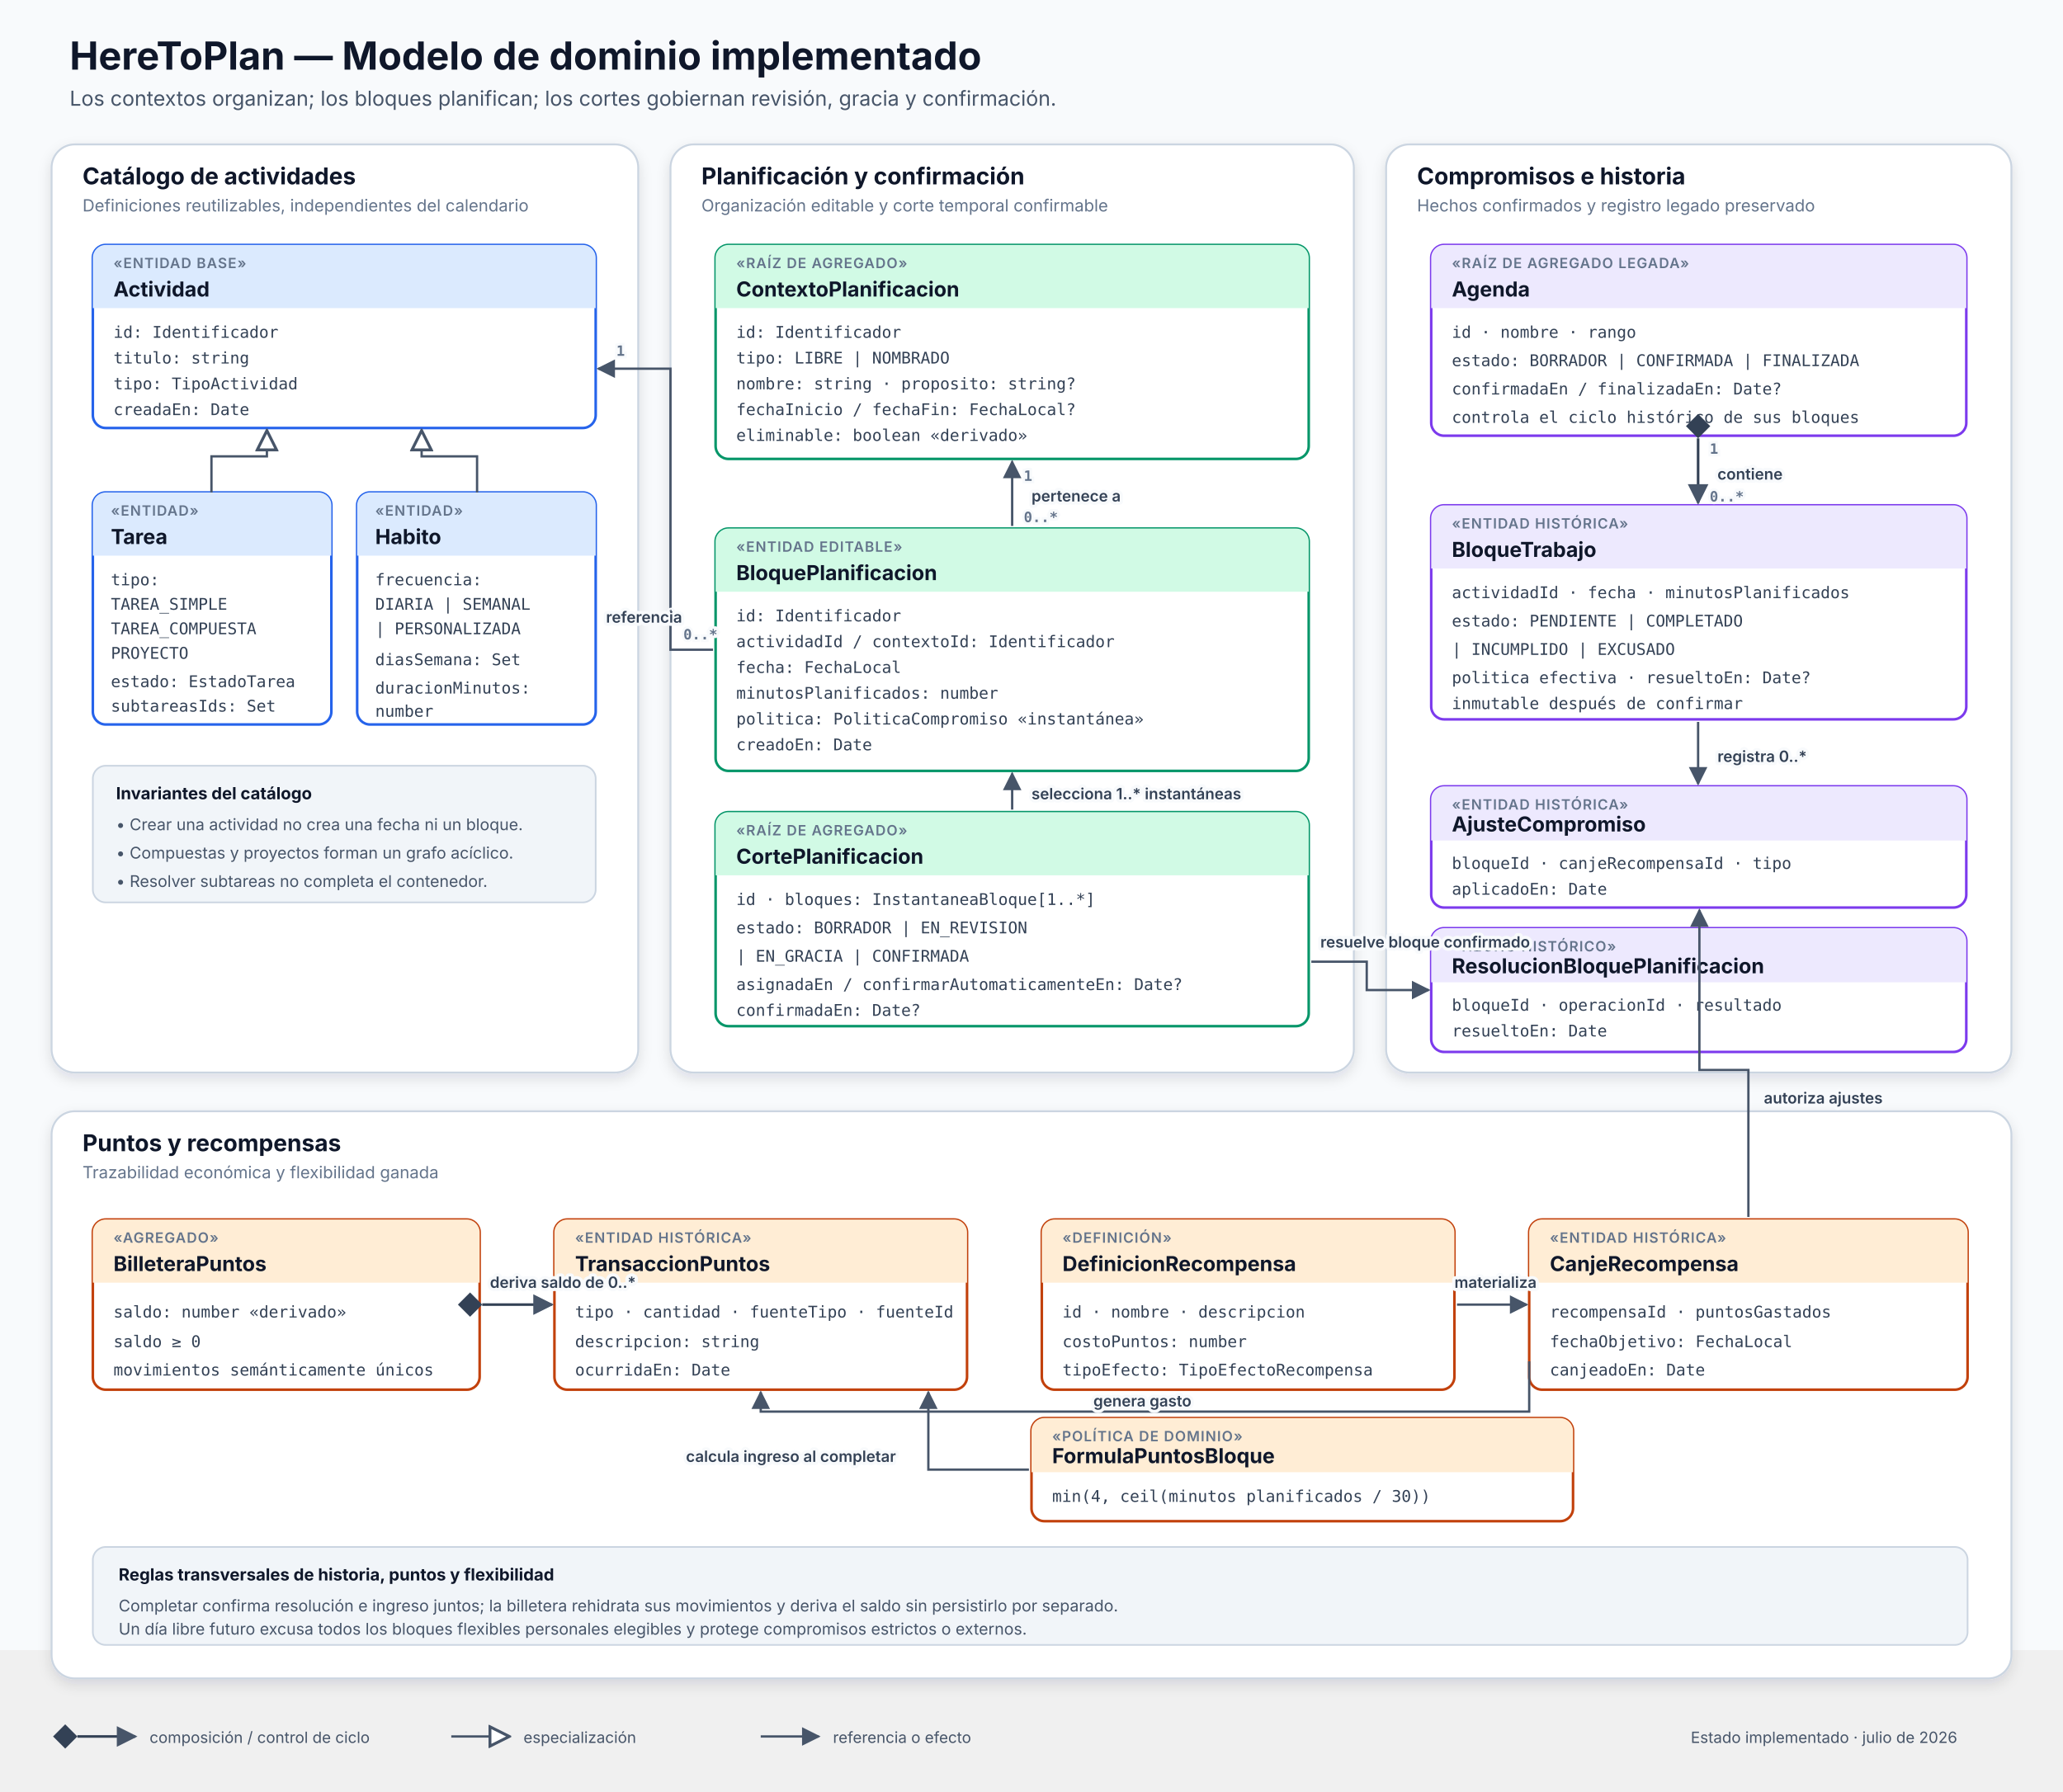
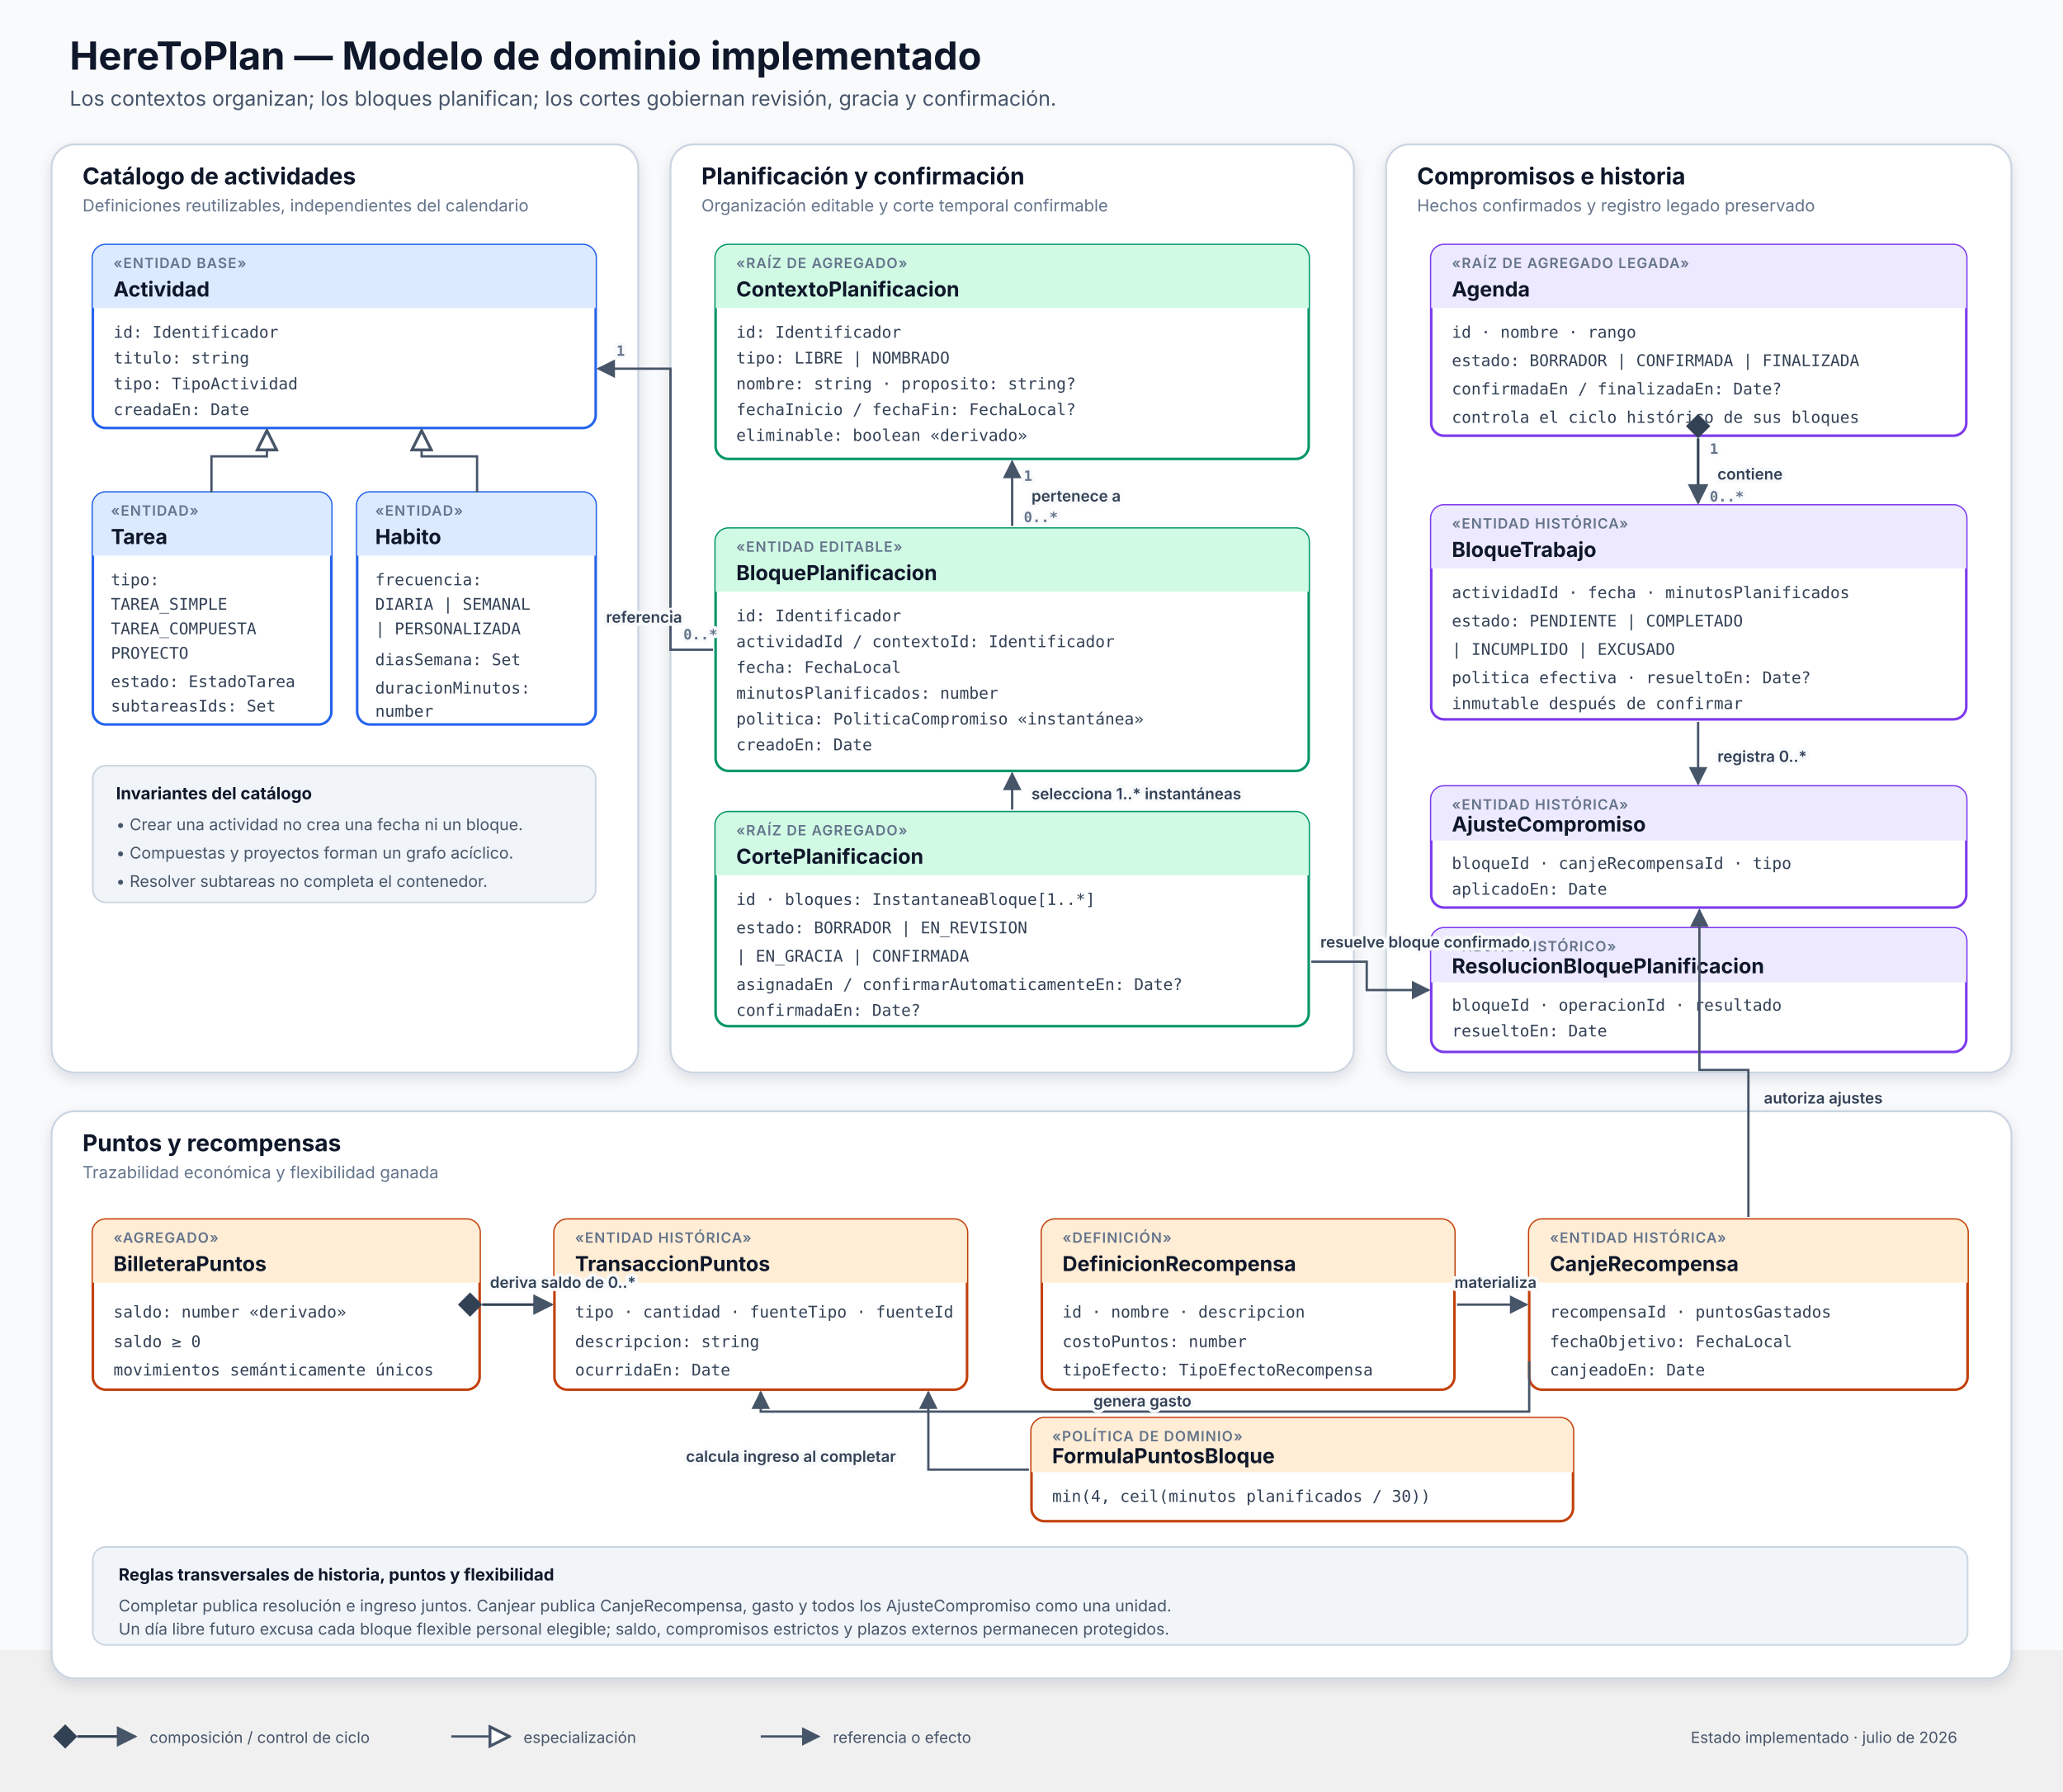
<svg xmlns="http://www.w3.org/2000/svg" width="1600" height="1390" viewBox="0 0 1600 1390" role="img" aria-labelledby="titulo descripcion">
  <defs>
    <filter id="sombra" x="-10%" y="-10%" width="120%" height="130%">
      <feDropShadow dx="0" dy="4" stdDeviation="5" flood-color="#0f172a" flood-opacity="0.12" />
    </filter>
    <marker id="flecha" viewBox="0 0 10 10" refX="9" refY="5" markerWidth="8" markerHeight="8" orient="auto-start-reverse">
      <path d="M 0 0 L 10 5 L 0 10 z" fill="#475569" />
    </marker>
    <marker id="triangulo" viewBox="0 0 12 12" refX="11" refY="6" markerWidth="10" markerHeight="10" orient="auto">
      <path d="M 1 1 L 11 6 L 1 11 z" fill="#ffffff" stroke="#475569" stroke-width="1.5" />
    </marker>
    <marker id="diamante" viewBox="0 0 14 14" refX="13" refY="7" markerWidth="11" markerHeight="11" orient="auto">
      <path d="M 1 7 L 7 1 L 13 7 L 7 13 z" fill="#334155" />
    </marker>
    <style>
      .fondo { fill: #f8fafc; }
      .titulo { font: 700 30px Inter, Segoe UI, sans-serif; fill: #0f172a; }
      .subtitulo { font: 400 16px Inter, Segoe UI, sans-serif; fill: #475569; }
      .grupo { fill: #ffffff; stroke: #cbd5e1; stroke-width: 1.5; rx: 18; filter: url(#sombra); }
      .grupo-titulo { font: 700 18px Inter, Segoe UI, sans-serif; fill: #0f172a; }
      .grupo-subtitulo { font: 400 13px Inter, Segoe UI, sans-serif; fill: #64748b; }
      .clase { fill: #ffffff; stroke-width: 2; rx: 10; }
      .actividad { stroke: #2563eb; }
      .planificacion { stroke: #059669; }
      .historia { stroke: #7c3aed; }
      .economia { stroke: #c2410c; }
      .cabecera-actividad { fill: #dbeafe; }
      .cabecera-planificacion { fill: #d1fae5; }
      .cabecera-historia { fill: #ede9fe; }
      .cabecera-economia { fill: #ffedd5; }
      .estereotipo { font: 600 11px Inter, Segoe UI, sans-serif; fill: #64748b; letter-spacing: 0.06em; }
      .nombre { font: 700 16px Inter, Segoe UI, sans-serif; fill: #0f172a; }
      .atributo { font: 400 12.5px ui-monospace, SFMono-Regular, Consolas, monospace; fill: #334155; }
      .regla { fill: #f1f5f9; stroke: #cbd5e1; stroke-width: 1.3; rx: 10; }
      .regla-titulo { font: 700 13px Inter, Segoe UI, sans-serif; fill: #0f172a; }
      .regla-texto { font: 400 12.5px Inter, Segoe UI, sans-serif; fill: #475569; }
      .relacion { fill: none; stroke: #475569; stroke-width: 1.8; marker-end: url(#flecha); }
      .herencia { fill: none; stroke: #475569; stroke-width: 1.8; marker-end: url(#triangulo); }
      .composicion { fill: none; stroke: #334155; stroke-width: 2; marker-start: url(#diamante); marker-end: url(#flecha); }
      .relacion-etiqueta { font: 600 12px Inter, Segoe UI, sans-serif; fill: #334155; paint-order: stroke; stroke: #f8fafc; stroke-width: 5px; stroke-linejoin: round; }
      .multiplicidad { font: 700 11px ui-monospace, SFMono-Regular, Consolas, monospace; fill: #64748b; paint-order: stroke; stroke: #f8fafc; stroke-width: 4px; }
      .leyenda { font: 400 12px Inter, Segoe UI, sans-serif; fill: #475569; }
    </style>
  </defs>
  <rect class="fondo" width="1600" height="1280" />
  <text class="titulo" x="54" y="54">HereToPlan — Modelo de dominio implementado</text>
  <text class="subtitulo" x="54" y="82">Los contextos organizan; los bloques planifican; los cortes gobiernan revisión, gracia y confirmación.</text>
  <rect class="grupo" x="40" y="112" width="455" height="720" />
  <text class="grupo-titulo" x="64" y="143">Catálogo de actividades</text>
  <text class="grupo-subtitulo" x="64" y="164">Definiciones reutilizables, independientes del calendario</text>
  <g transform="translate(72 190)">
    <rect class="clase actividad" width="390" height="142" />
    <path class="cabecera-actividad" d="M10 0 H380 A10 10 0 0 1 390 10 V49 H0 V10 A10 10 0 0 1 10 0" />
    <text class="estereotipo" x="16" y="18">«ENTIDAD BASE»</text>
    <text class="nombre" x="16" y="40">Actividad</text>
    <text class="atributo" x="16" y="72">id: Identificador</text>
    <text class="atributo" x="16" y="92">titulo: string</text>
    <text class="atributo" x="16" y="112">tipo: TipoActividad</text>
    <text class="atributo" x="16" y="132">creadaEn: Date</text>
  </g>
  <g transform="translate(72 382)">
    <rect class="clase actividad" width="185" height="180" />
    <path class="cabecera-actividad" d="M10 0 H175 A10 10 0 0 1 185 10 V49 H0 V10 A10 10 0 0 1 10 0" />
    <text class="estereotipo" x="14" y="18">«ENTIDAD»</text>
    <text class="nombre" x="14" y="40">Tarea</text>
    <text class="atributo" x="14" y="72">tipo:</text>
    <text class="atributo" x="14" y="91">TAREA_SIMPLE</text>
    <text class="atributo" x="14" y="110">TAREA_COMPUESTA</text>
    <text class="atributo" x="14" y="129">PROYECTO</text>
    <text class="atributo" x="14" y="151">estado: EstadoTarea</text>
    <text class="atributo" x="14" y="170">subtareasIds: Set</text>
  </g>
  <g transform="translate(277 382)">
    <rect class="clase actividad" width="185" height="180" />
    <path class="cabecera-actividad" d="M10 0 H175 A10 10 0 0 1 185 10 V49 H0 V10 A10 10 0 0 1 10 0" />
    <text class="estereotipo" x="14" y="18">«ENTIDAD»</text>
    <text class="nombre" x="14" y="40">Habito</text>
    <text class="atributo" x="14" y="72">frecuencia:</text>
    <text class="atributo" x="14" y="91">DIARIA | SEMANAL</text>
    <text class="atributo" x="14" y="110">| PERSONALIZADA</text>
    <text class="atributo" x="14" y="134">diasSemana: Set</text>
    <text class="atributo" x="14" y="156">duracionMinutos:</text>
    <text class="atributo" x="14" y="174">number</text>
  </g>
  <path class="herencia" d="M164 382 V354 H207 V334" />
  <path class="herencia" d="M370 382 V354 H327 V334" />
  <rect class="regla" x="72" y="594" width="390" height="106" />
  <text class="regla-titulo" x="90" y="620">Invariantes del catálogo</text>
  <text class="regla-texto" x="90" y="644">• Crear una actividad no crea una fecha ni un bloque.</text>
  <text class="regla-texto" x="90" y="666">• Compuestas y proyectos forman un grafo acíclico.</text>
  <text class="regla-texto" x="90" y="688">• Resolver subtareas no completa el contenedor.</text>
  <rect class="grupo" x="520" y="112" width="530" height="720" />
  <text class="grupo-titulo" x="544" y="143">Planificación y confirmación</text>
  <text class="grupo-subtitulo" x="544" y="164">Organización editable y corte temporal confirmable</text>
  <g transform="translate(555 190)">
    <rect class="clase planificacion" width="460" height="166" />
    <path class="cabecera-planificacion" d="M10 0 H450 A10 10 0 0 1 460 10 V49 H0 V10 A10 10 0 0 1 10 0" />
    <text class="estereotipo" x="16" y="18">«RAÍZ DE AGREGADO»</text>
    <text class="nombre" x="16" y="40">ContextoPlanificacion</text>
    <text class="atributo" x="16" y="72">id: Identificador</text>
    <text class="atributo" x="16" y="92">tipo: LIBRE | NOMBRADO</text>
    <text class="atributo" x="16" y="112">nombre: string · proposito: string?</text>
    <text class="atributo" x="16" y="132">fechaInicio / fechaFin: FechaLocal?</text>
    <text class="atributo" x="16" y="152">eliminable: boolean «derivado»</text>
  </g>
  <g transform="translate(555 410)">
    <rect class="clase planificacion" width="460" height="188" />
    <path class="cabecera-planificacion" d="M10 0 H450 A10 10 0 0 1 460 10 V49 H0 V10 A10 10 0 0 1 10 0" />
    <text class="estereotipo" x="16" y="18">«ENTIDAD EDITABLE»</text>
    <text class="nombre" x="16" y="40">BloquePlanificacion</text>
    <text class="atributo" x="16" y="72">id: Identificador</text>
    <text class="atributo" x="16" y="92">actividadId / contextoId: Identificador</text>
    <text class="atributo" x="16" y="112">fecha: FechaLocal</text>
    <text class="atributo" x="16" y="132">minutosPlanificados: number</text>
    <text class="atributo" x="16" y="152">politica: PoliticaCompromiso «instantánea»</text>
    <text class="atributo" x="16" y="172">creadoEn: Date</text>
  </g>
  <g transform="translate(555 630)">
    <rect class="clase planificacion" width="460" height="166" />
    <path class="cabecera-planificacion" d="M10 0 H450 A10 10 0 0 1 460 10 V49 H0 V10 A10 10 0 0 1 10 0" />
    <text class="estereotipo" x="16" y="18">«RAÍZ DE AGREGADO»</text>
    <text class="nombre" x="16" y="40">CortePlanificacion</text>
    <text class="atributo" x="16" y="72">id · bloques: InstantaneaBloque[1..*]</text>
    <text class="atributo" x="16" y="94">estado: BORRADOR | EN_REVISION</text>
    <text class="atributo" x="16" y="116">| EN_GRACIA | CONFIRMADA</text>
    <text class="atributo" x="16" y="138">asignadaEn / confirmarAutomaticamenteEn: Date?</text>
    <text class="atributo" x="16" y="158">confirmadaEn: Date?</text>
  </g>
  <path class="relacion" d="M785 408 V358" />
  <text class="relacion-etiqueta" x="800" y="389">pertenece a</text>
  <text class="multiplicidad" x="794" y="373">1</text>
  <text class="multiplicidad" x="794" y="405">0..*</text>
  <path class="relacion" d="M785 628 V600" />
  <text class="relacion-etiqueta" x="800" y="620">selecciona 1..* instantáneas</text>
  <path class="relacion" d="M553 504 H520 V286 H464" />
  <text class="relacion-etiqueta" x="470" y="483">referencia</text>
  <text class="multiplicidad" x="478" y="276">1</text>
  <text class="multiplicidad" x="530" y="496">0..*</text>
  <rect class="grupo" x="1075" y="112" width="485" height="720" />
  <text class="grupo-titulo" x="1099" y="143">Compromisos e historia</text>
  <text class="grupo-subtitulo" x="1099" y="164">Hechos confirmados y registro legado preservado</text>
  <g transform="translate(1110 190)">
    <rect class="clase historia" width="415" height="148" />
    <path class="cabecera-historia" d="M10 0 H405 A10 10 0 0 1 415 10 V49 H0 V10 A10 10 0 0 1 10 0" />
    <text class="estereotipo" x="16" y="18">«RAÍZ DE AGREGADO LEGADA»</text>
    <text class="nombre" x="16" y="40">Agenda</text>
    <text class="atributo" x="16" y="72">id · nombre · rango</text>
    <text class="atributo" x="16" y="94">estado: BORRADOR | CONFIRMADA | FINALIZADA</text>
    <text class="atributo" x="16" y="116">confirmadaEn / finalizadaEn: Date?</text>
    <text class="atributo" x="16" y="138">controla el ciclo histórico de sus bloques</text>
  </g>
  <g transform="translate(1110 392)">
    <rect class="clase historia" width="415" height="166" />
    <path class="cabecera-historia" d="M10 0 H405 A10 10 0 0 1 415 10 V49 H0 V10 A10 10 0 0 1 10 0" />
    <text class="estereotipo" x="16" y="18">«ENTIDAD HISTÓRICA»</text>
    <text class="nombre" x="16" y="40">BloqueTrabajo</text>
    <text class="atributo" x="16" y="72">actividadId · fecha · minutosPlanificados</text>
    <text class="atributo" x="16" y="94">estado: PENDIENTE | COMPLETADO</text>
    <text class="atributo" x="16" y="116">| INCUMPLIDO | EXCUSADO</text>
    <text class="atributo" x="16" y="138">politica efectiva · resueltoEn: Date?</text>
    <text class="atributo" x="16" y="158">inmutable después de confirmar</text>
  </g>
  <g transform="translate(1110 610)">
    <rect class="clase historia" width="415" height="94" />
    <path class="cabecera-historia" d="M10 0 H405 A10 10 0 0 1 415 10 V42 H0 V10 A10 10 0 0 1 10 0" />
    <text class="estereotipo" x="16" y="18">«ENTIDAD HISTÓRICA»</text>
    <text class="nombre" x="16" y="35">AjusteCompromiso</text>
    <text class="atributo" x="16" y="64">bloqueId · canjeRecompensaId · tipo</text>
    <text class="atributo" x="16" y="84">aplicadoEn: Date</text>
  </g>
  <path class="composicion" d="M1317 340 V390" />
  <text class="relacion-etiqueta" x="1332" y="372">contiene</text>
  <text class="multiplicidad" x="1326" y="352">1</text>
  <text class="multiplicidad" x="1326" y="389">0..*</text>
  <path class="relacion" d="M1317 560 V608" />
  <text class="relacion-etiqueta" x="1332" y="591">registra 0..*</text>
  <g transform="translate(1110 720)">
    <rect class="clase historia" width="415" height="96" />
    <path class="cabecera-historia" d="M10 0 H405 A10 10 0 0 1 415 10 V42 H0 V10 A10 10 0 0 1 10 0" />
    <text class="estereotipo" x="16" y="18">«HECHO HISTÓRICO»</text>
    <text class="nombre" x="16" y="35">ResolucionBloquePlanificacion</text>
    <text class="atributo" x="16" y="64">bloqueId · operacionId · resultado</text>
    <text class="atributo" x="16" y="84">resueltoEn: Date</text>
  </g>
  <path class="relacion" d="M1017 746 H1060 V768 H1108" />
  <text class="relacion-etiqueta" x="1024" y="735">resuelve bloque confirmado</text>
  <rect class="grupo" x="40" y="862" width="1520" height="440" />
  <text class="grupo-titulo" x="64" y="893">Puntos y recompensas</text>
  <text class="grupo-subtitulo" x="64" y="914">Trazabilidad económica y flexibilidad ganada</text>
  <g transform="translate(72 946)">
    <rect class="clase economia" width="300" height="132" />
    <path class="cabecera-economia" d="M10 0 H290 A10 10 0 0 1 300 10 V49 H0 V10 A10 10 0 0 1 10 0" />
    <text class="estereotipo" x="16" y="18">«AGREGADO»</text>
    <text class="nombre" x="16" y="40">BilleteraPuntos</text>
    <text class="atributo" x="16" y="76">saldo: number «derivado»</text>
    <text class="atributo" x="16" y="99">saldo ≥ 0</text>
    <text class="atributo" x="16" y="121">movimientos semánticamente únicos</text>
  </g>
  <g transform="translate(430 946)">
    <rect class="clase economia" width="320" height="132" />
    <path class="cabecera-economia" d="M10 0 H310 A10 10 0 0 1 320 10 V49 H0 V10 A10 10 0 0 1 10 0" />
    <text class="estereotipo" x="16" y="18">«ENTIDAD HISTÓRICA»</text>
    <text class="nombre" x="16" y="40">TransaccionPuntos</text>
    <text class="atributo" x="16" y="76">tipo · cantidad · fuenteTipo · fuenteId</text>
    <text class="atributo" x="16" y="99">descripcion: string</text>
    <text class="atributo" x="16" y="121">ocurridaEn: Date</text>
  </g>
  <g transform="translate(808 946)">
    <rect class="clase economia" width="320" height="132" />
    <path class="cabecera-economia" d="M10 0 H310 A10 10 0 0 1 320 10 V49 H0 V10 A10 10 0 0 1 10 0" />
    <text class="estereotipo" x="16" y="18">«DEFINICIÓN»</text>
    <text class="nombre" x="16" y="40">DefinicionRecompensa</text>
    <text class="atributo" x="16" y="76">id · nombre · descripcion</text>
    <text class="atributo" x="16" y="99">costoPuntos: number</text>
    <text class="atributo" x="16" y="121">tipoEfecto: TipoEfectoRecompensa</text>
  </g>
  <g transform="translate(1186 946)">
    <rect class="clase economia" width="340" height="132" />
    <path class="cabecera-economia" d="M10 0 H330 A10 10 0 0 1 340 10 V49 H0 V10 A10 10 0 0 1 10 0" />
    <text class="estereotipo" x="16" y="18">«ENTIDAD HISTÓRICA»</text>
    <text class="nombre" x="16" y="40">CanjeRecompensa</text>
    <text class="atributo" x="16" y="76">recompensaId · puntosGastados</text>
    <text class="atributo" x="16" y="99">fechaObjetivo: FechaLocal</text>
    <text class="atributo" x="16" y="121">canjeadoEn: Date</text>
  </g>
  <path class="composicion" d="M374 1012 H428" />
  <text class="relacion-etiqueta" x="380" y="999">deriva saldo de 0..*</text>
  <path class="relacion" d="M1130 1012 H1184" />
  <text class="relacion-etiqueta" x="1128" y="999">materializa</text>
  <path class="relacion" d="M1186 1056 V1095 H590 V1080" />
  <text class="relacion-etiqueta" x="848" y="1091">genera gasto</text>
  <path class="relacion" d="M1356 944 V830 H1318 V706" />
  <text class="relacion-etiqueta" x="1368" y="856">autoriza ajustes</text>
  <g transform="translate(800 1100)">
    <rect class="clase economia" width="420" height="80" />
    <path class="cabecera-economia" d="M10 0 H410 A10 10 0 0 1 420 10 V42 H0 V10 A10 10 0 0 1 10 0" />
    <text class="estereotipo" x="16" y="18">«POLÍTICA DE DOMINIO»</text>
    <text class="nombre" x="16" y="35">FormulaPuntosBloque</text>
    <text class="atributo" x="16" y="65">min(4, ceil(minutos planificados / 30))</text>
  </g>
  <path class="relacion" d="M798 1140 H720 V1080" />
  <text class="relacion-etiqueta" x="532" y="1134">calcula ingreso al completar</text>
  <rect class="regla" x="72" y="1200" width="1454" height="76" />
  <text class="regla-titulo" x="92" y="1226">Reglas transversales de historia, puntos y flexibilidad</text>
-   <text class="regla-texto" x="92" y="1250">Completar confirma resolución e ingreso juntos; la billetera rehidrata sus movimientos y deriva el saldo sin persistirlo por separado.</text>
-   <text class="regla-texto" x="92" y="1268">Un día libre futuro excusa todos los bloques flexibles personales elegibles y protege compromisos estrictos o externos.</text>
+   <text class="regla-texto" x="92" y="1250">Completar publica resolución e ingreso juntos. Canjear publica CanjeRecompensa, gasto y todos los AjusteCompromiso como una unidad.</text>
+   <text class="regla-texto" x="92" y="1268">Un día libre futuro excusa cada bloque flexible personal elegible; saldo, compromisos estrictos y plazos externos permanecen protegidos.</text>
  <line x1="60" y1="1347" x2="105" y2="1347" class="composicion" />
  <text class="leyenda" x="116" y="1352">composición / control de ciclo</text>
  <line x1="350" y1="1347" x2="395" y2="1347" class="herencia" />
  <text class="leyenda" x="406" y="1352">especialización</text>
  <line x1="590" y1="1347" x2="635" y2="1347" class="relacion" />
  <text class="leyenda" x="646" y="1352">referencia o efecto</text>
  <text class="leyenda" x="1518" y="1352" text-anchor="end">Estado implementado · julio de 2026</text>
</svg>
